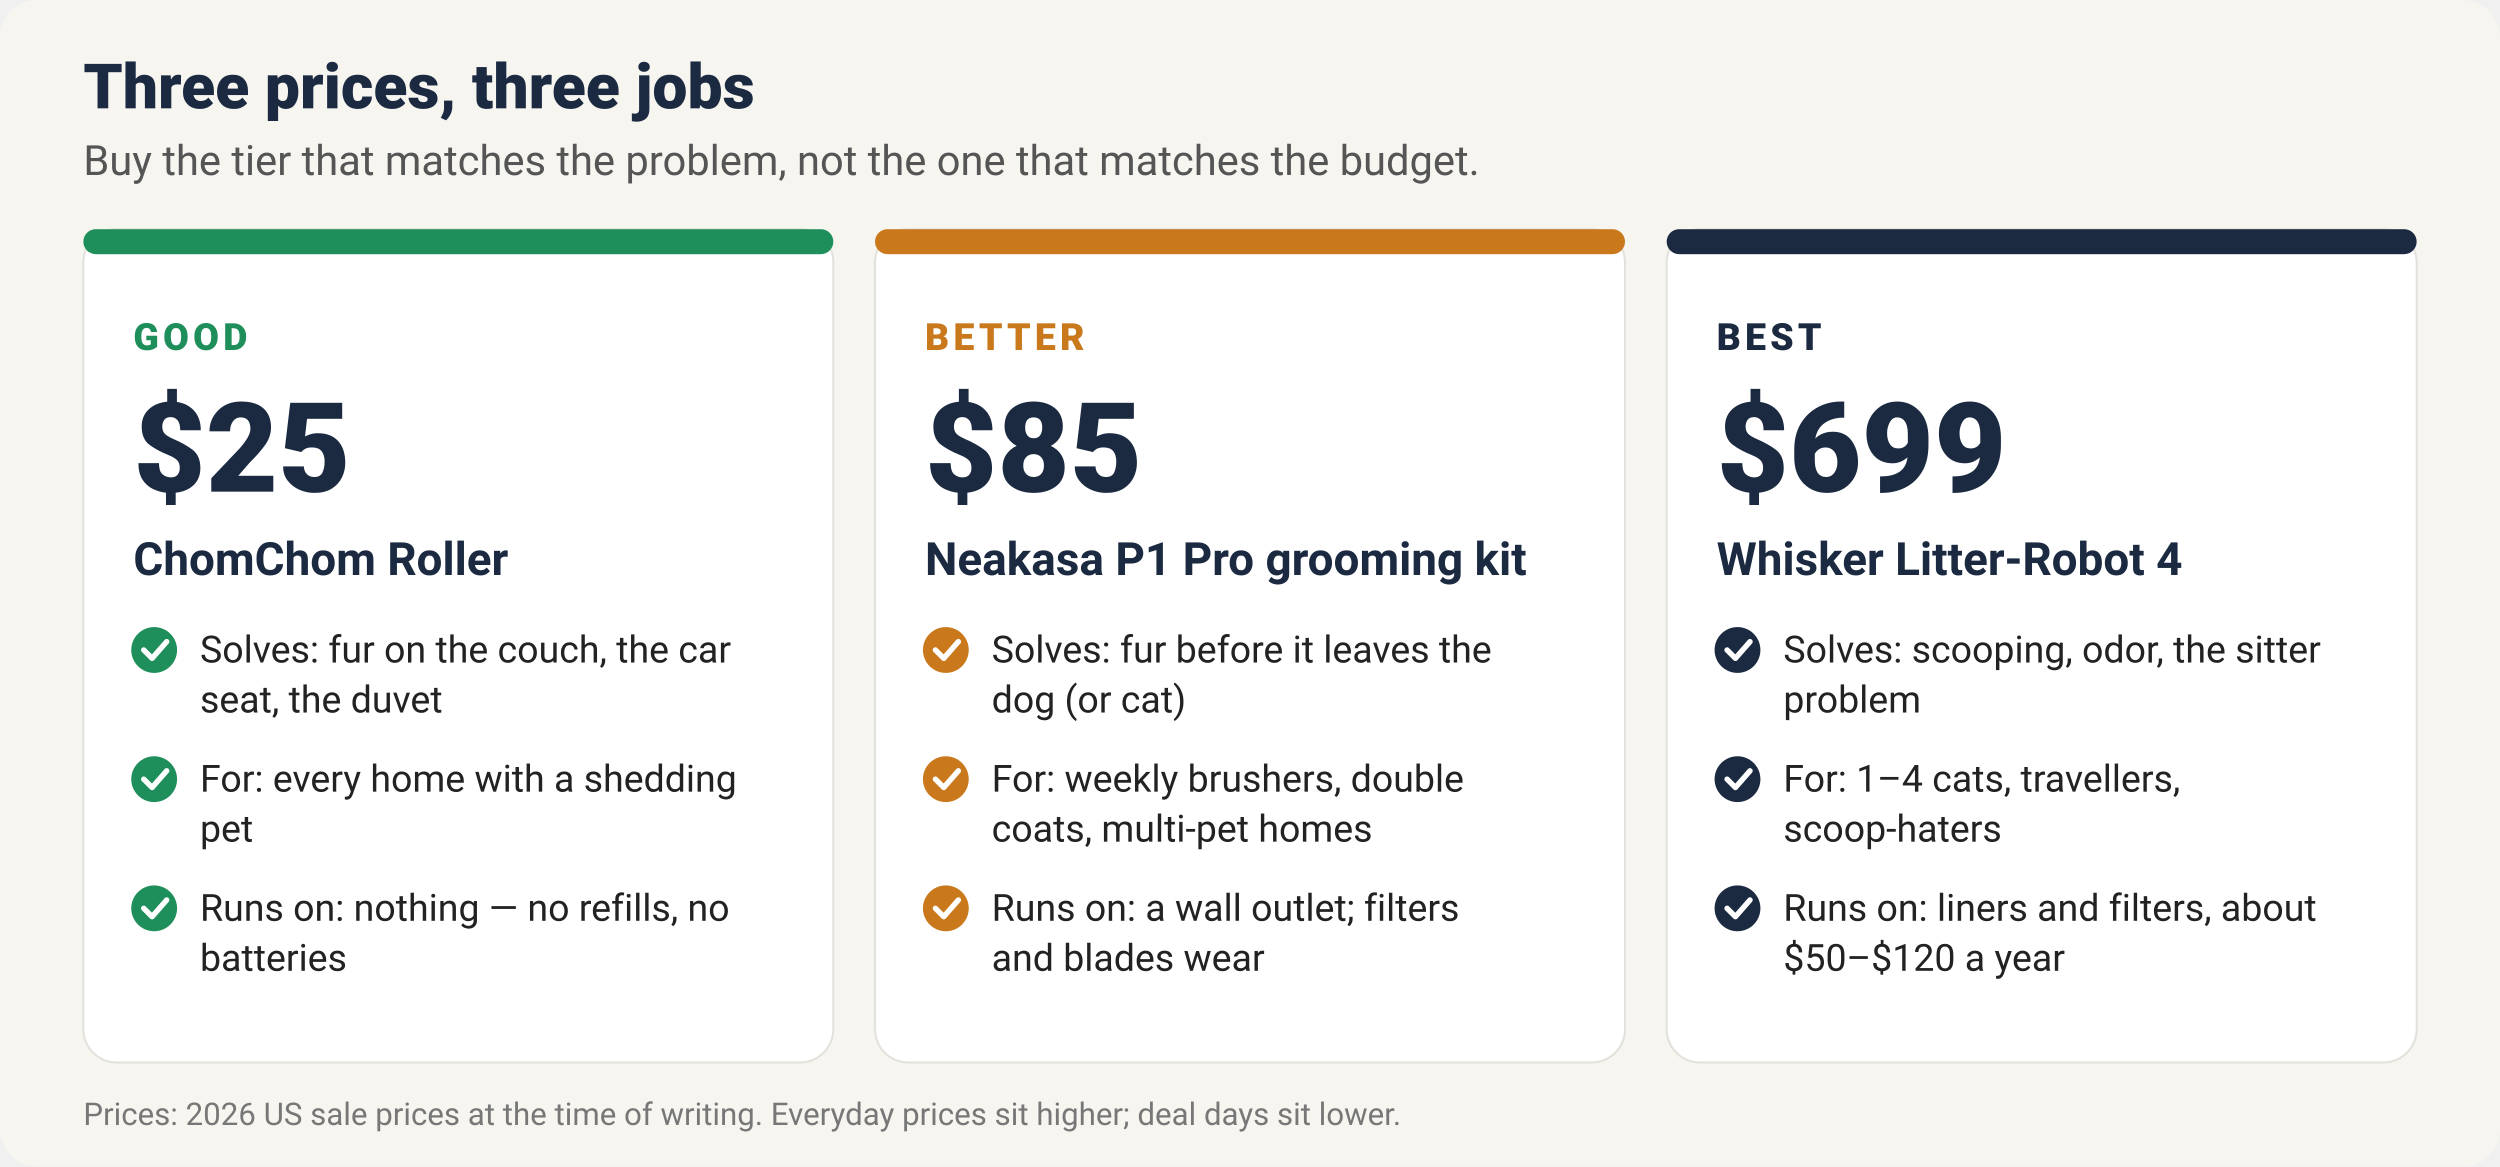
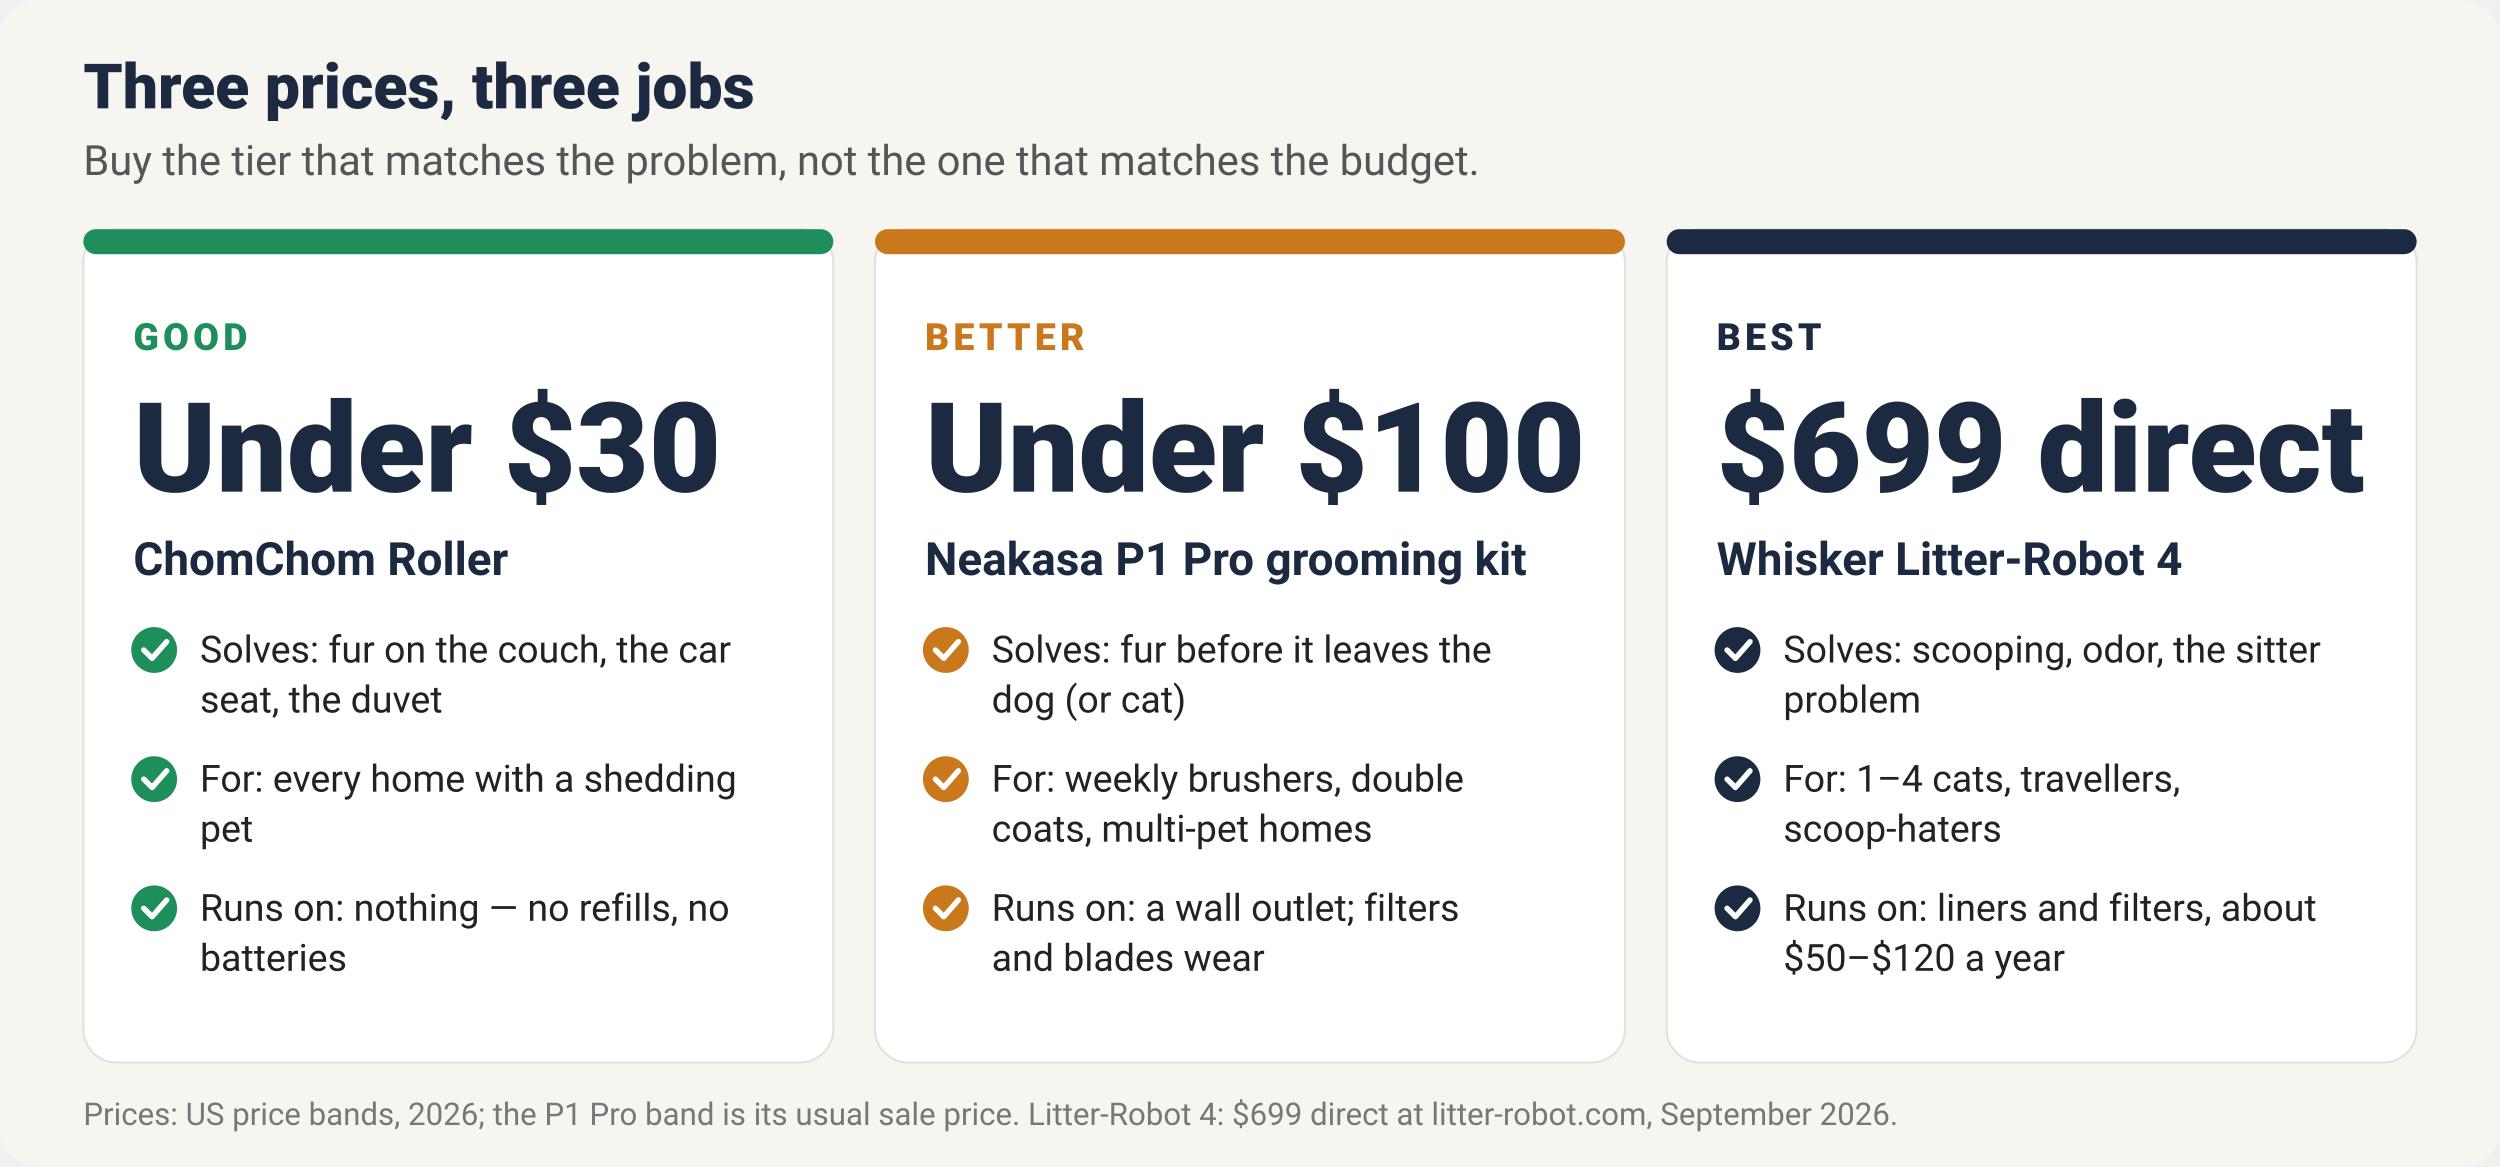
- <svg xmlns="http://www.w3.org/2000/svg" viewBox="0 0 1200 560" role="img" aria-label="Three tiers of pet product: Good $25 ChomChom Roller, Better $85 Neakasa P1 Pro, Best $699 Litter-Robot 4">
+ <svg xmlns="http://www.w3.org/2000/svg" viewBox="0 0 1200 560" role="img" aria-label="Three tiers of pet product: Good under $30 ChomChom Roller, Better under $100 on sale Neakasa P1 Pro, Best $699 direct Litter-Robot 4">
  <rect width="1200" height="560" rx="18" fill="#F7F5F0" />
  <g font-family="-apple-system,Segoe UI,Roboto,Helvetica,Arial,sans-serif">
    <text x="40" y="52" font-size="30" font-weight="800" fill="#1B2A41" text-anchor="start">Three prices, three jobs</text>
    <text x="40" y="84" font-size="20" font-weight="400" fill="#555" text-anchor="start">Buy the tier that matches the problem, not the one that matches the budget.</text>
    <rect x="40" y="110" width="360" height="400" rx="16" fill="#fff" stroke="#e3e1db" />
    <rect x="40" y="110" width="360" height="12" rx="6" fill="#1E8E5A" />
    <text x="64" y="168" font-size="18" font-weight="800" fill="#1E8E5A" text-anchor="start" letter-spacing="2">GOOD</text>
-     <text x="64" y="236" font-size="60" font-weight="800" fill="#1B2A41" text-anchor="start">$25</text>
+     <text x="64" y="236" font-size="60" font-weight="800" fill="#1B2A41" text-anchor="start">Under $30</text>
    <text x="64" y="276" font-size="22" font-weight="700" fill="#1B2A41" text-anchor="start">ChomChom Roller</text>
    <circle cx="74" cy="312" r="11" fill="#1E8E5A" />
    <path d="M 69 312 l 4 4 l 7 -8" fill="none" stroke="#fff" stroke-width="2.6" stroke-linecap="round" stroke-linejoin="round" />
    <text x="96" y="318" font-size="18" font-weight="400" fill="#222" text-anchor="start">Solves: fur on the couch, the car</text>
    <text x="96" y="342" font-size="18" font-weight="400" fill="#222" text-anchor="start">seat, the duvet</text>
    <circle cx="74" cy="374" r="11" fill="#1E8E5A" />
    <path d="M 69 374 l 4 4 l 7 -8" fill="none" stroke="#fff" stroke-width="2.6" stroke-linecap="round" stroke-linejoin="round" />
    <text x="96" y="380" font-size="18" font-weight="400" fill="#222" text-anchor="start">For: every home with a shedding</text>
    <text x="96" y="404" font-size="18" font-weight="400" fill="#222" text-anchor="start">pet</text>
    <circle cx="74" cy="436" r="11" fill="#1E8E5A" />
    <path d="M 69 436 l 4 4 l 7 -8" fill="none" stroke="#fff" stroke-width="2.6" stroke-linecap="round" stroke-linejoin="round" />
    <text x="96" y="442" font-size="18" font-weight="400" fill="#222" text-anchor="start">Runs on: nothing — no refills, no</text>
    <text x="96" y="466" font-size="18" font-weight="400" fill="#222" text-anchor="start">batteries</text>
    <rect x="420" y="110" width="360" height="400" rx="16" fill="#fff" stroke="#e3e1db" />
    <rect x="420" y="110" width="360" height="12" rx="6" fill="#C9781B" />
    <text x="444" y="168" font-size="18" font-weight="800" fill="#C9781B" text-anchor="start" letter-spacing="2">BETTER</text>
-     <text x="444" y="236" font-size="60" font-weight="800" fill="#1B2A41" text-anchor="start">$85</text>
+     <text x="444" y="236" font-size="60" font-weight="800" fill="#1B2A41" text-anchor="start">Under $100</text>
    <text x="444" y="276" font-size="22" font-weight="700" fill="#1B2A41" text-anchor="start">Neakasa P1 Pro grooming kit</text>
    <circle cx="454" cy="312" r="11" fill="#C9781B" />
    <path d="M 449 312 l 4 4 l 7 -8" fill="none" stroke="#fff" stroke-width="2.6" stroke-linecap="round" stroke-linejoin="round" />
    <text x="476" y="318" font-size="18" font-weight="400" fill="#222" text-anchor="start">Solves: fur before it leaves the</text>
    <text x="476" y="342" font-size="18" font-weight="400" fill="#222" text-anchor="start">dog (or cat)</text>
    <circle cx="454" cy="374" r="11" fill="#C9781B" />
    <path d="M 449 374 l 4 4 l 7 -8" fill="none" stroke="#fff" stroke-width="2.6" stroke-linecap="round" stroke-linejoin="round" />
    <text x="476" y="380" font-size="18" font-weight="400" fill="#222" text-anchor="start">For: weekly brushers, double</text>
    <text x="476" y="404" font-size="18" font-weight="400" fill="#222" text-anchor="start">coats, multi-pet homes</text>
    <circle cx="454" cy="436" r="11" fill="#C9781B" />
    <path d="M 449 436 l 4 4 l 7 -8" fill="none" stroke="#fff" stroke-width="2.6" stroke-linecap="round" stroke-linejoin="round" />
    <text x="476" y="442" font-size="18" font-weight="400" fill="#222" text-anchor="start">Runs on: a wall outlet; filters</text>
    <text x="476" y="466" font-size="18" font-weight="400" fill="#222" text-anchor="start">and blades wear</text>
    <rect x="800" y="110" width="360" height="400" rx="16" fill="#fff" stroke="#e3e1db" />
    <rect x="800" y="110" width="360" height="12" rx="6" fill="#1B2A41" />
    <text x="824" y="168" font-size="18" font-weight="800" fill="#1B2A41" text-anchor="start" letter-spacing="2">BEST</text>
-     <text x="824" y="236" font-size="60" font-weight="800" fill="#1B2A41" text-anchor="start">$699</text>
+     <text x="824" y="236" font-size="60" font-weight="800" fill="#1B2A41" text-anchor="start">$699 direct</text>
    <text x="824" y="276" font-size="22" font-weight="700" fill="#1B2A41" text-anchor="start">Whisker Litter-Robot 4</text>
    <circle cx="834" cy="312" r="11" fill="#1B2A41" />
    <path d="M 829 312 l 4 4 l 7 -8" fill="none" stroke="#fff" stroke-width="2.6" stroke-linecap="round" stroke-linejoin="round" />
    <text x="856" y="318" font-size="18" font-weight="400" fill="#222" text-anchor="start">Solves: scooping, odor, the sitter</text>
    <text x="856" y="342" font-size="18" font-weight="400" fill="#222" text-anchor="start">problem</text>
    <circle cx="834" cy="374" r="11" fill="#1B2A41" />
    <path d="M 829 374 l 4 4 l 7 -8" fill="none" stroke="#fff" stroke-width="2.6" stroke-linecap="round" stroke-linejoin="round" />
    <text x="856" y="380" font-size="18" font-weight="400" fill="#222" text-anchor="start">For: 1–4 cats, travellers,</text>
    <text x="856" y="404" font-size="18" font-weight="400" fill="#222" text-anchor="start">scoop-haters</text>
    <circle cx="834" cy="436" r="11" fill="#1B2A41" />
    <path d="M 829 436 l 4 4 l 7 -8" fill="none" stroke="#fff" stroke-width="2.6" stroke-linecap="round" stroke-linejoin="round" />
    <text x="856" y="442" font-size="18" font-weight="400" fill="#222" text-anchor="start">Runs on: liners and filters, about</text>
    <text x="856" y="466" font-size="18" font-weight="400" fill="#222" text-anchor="start">$50–$120 a year</text>
-     <text x="40" y="540" font-size="15" font-weight="400" fill="#777" text-anchor="start">Prices: 2026 US sale prices at the time of writing. Everyday prices sit higher; deal days sit lower.</text>
+     <text x="40" y="540" font-size="15" font-weight="400" fill="#777" text-anchor="start">Prices: US price bands, 2026; the P1 Pro band is its usual sale price. Litter-Robot 4: $699 direct at litter-robot.com, September 2026.</text>
  </g>
</svg>
